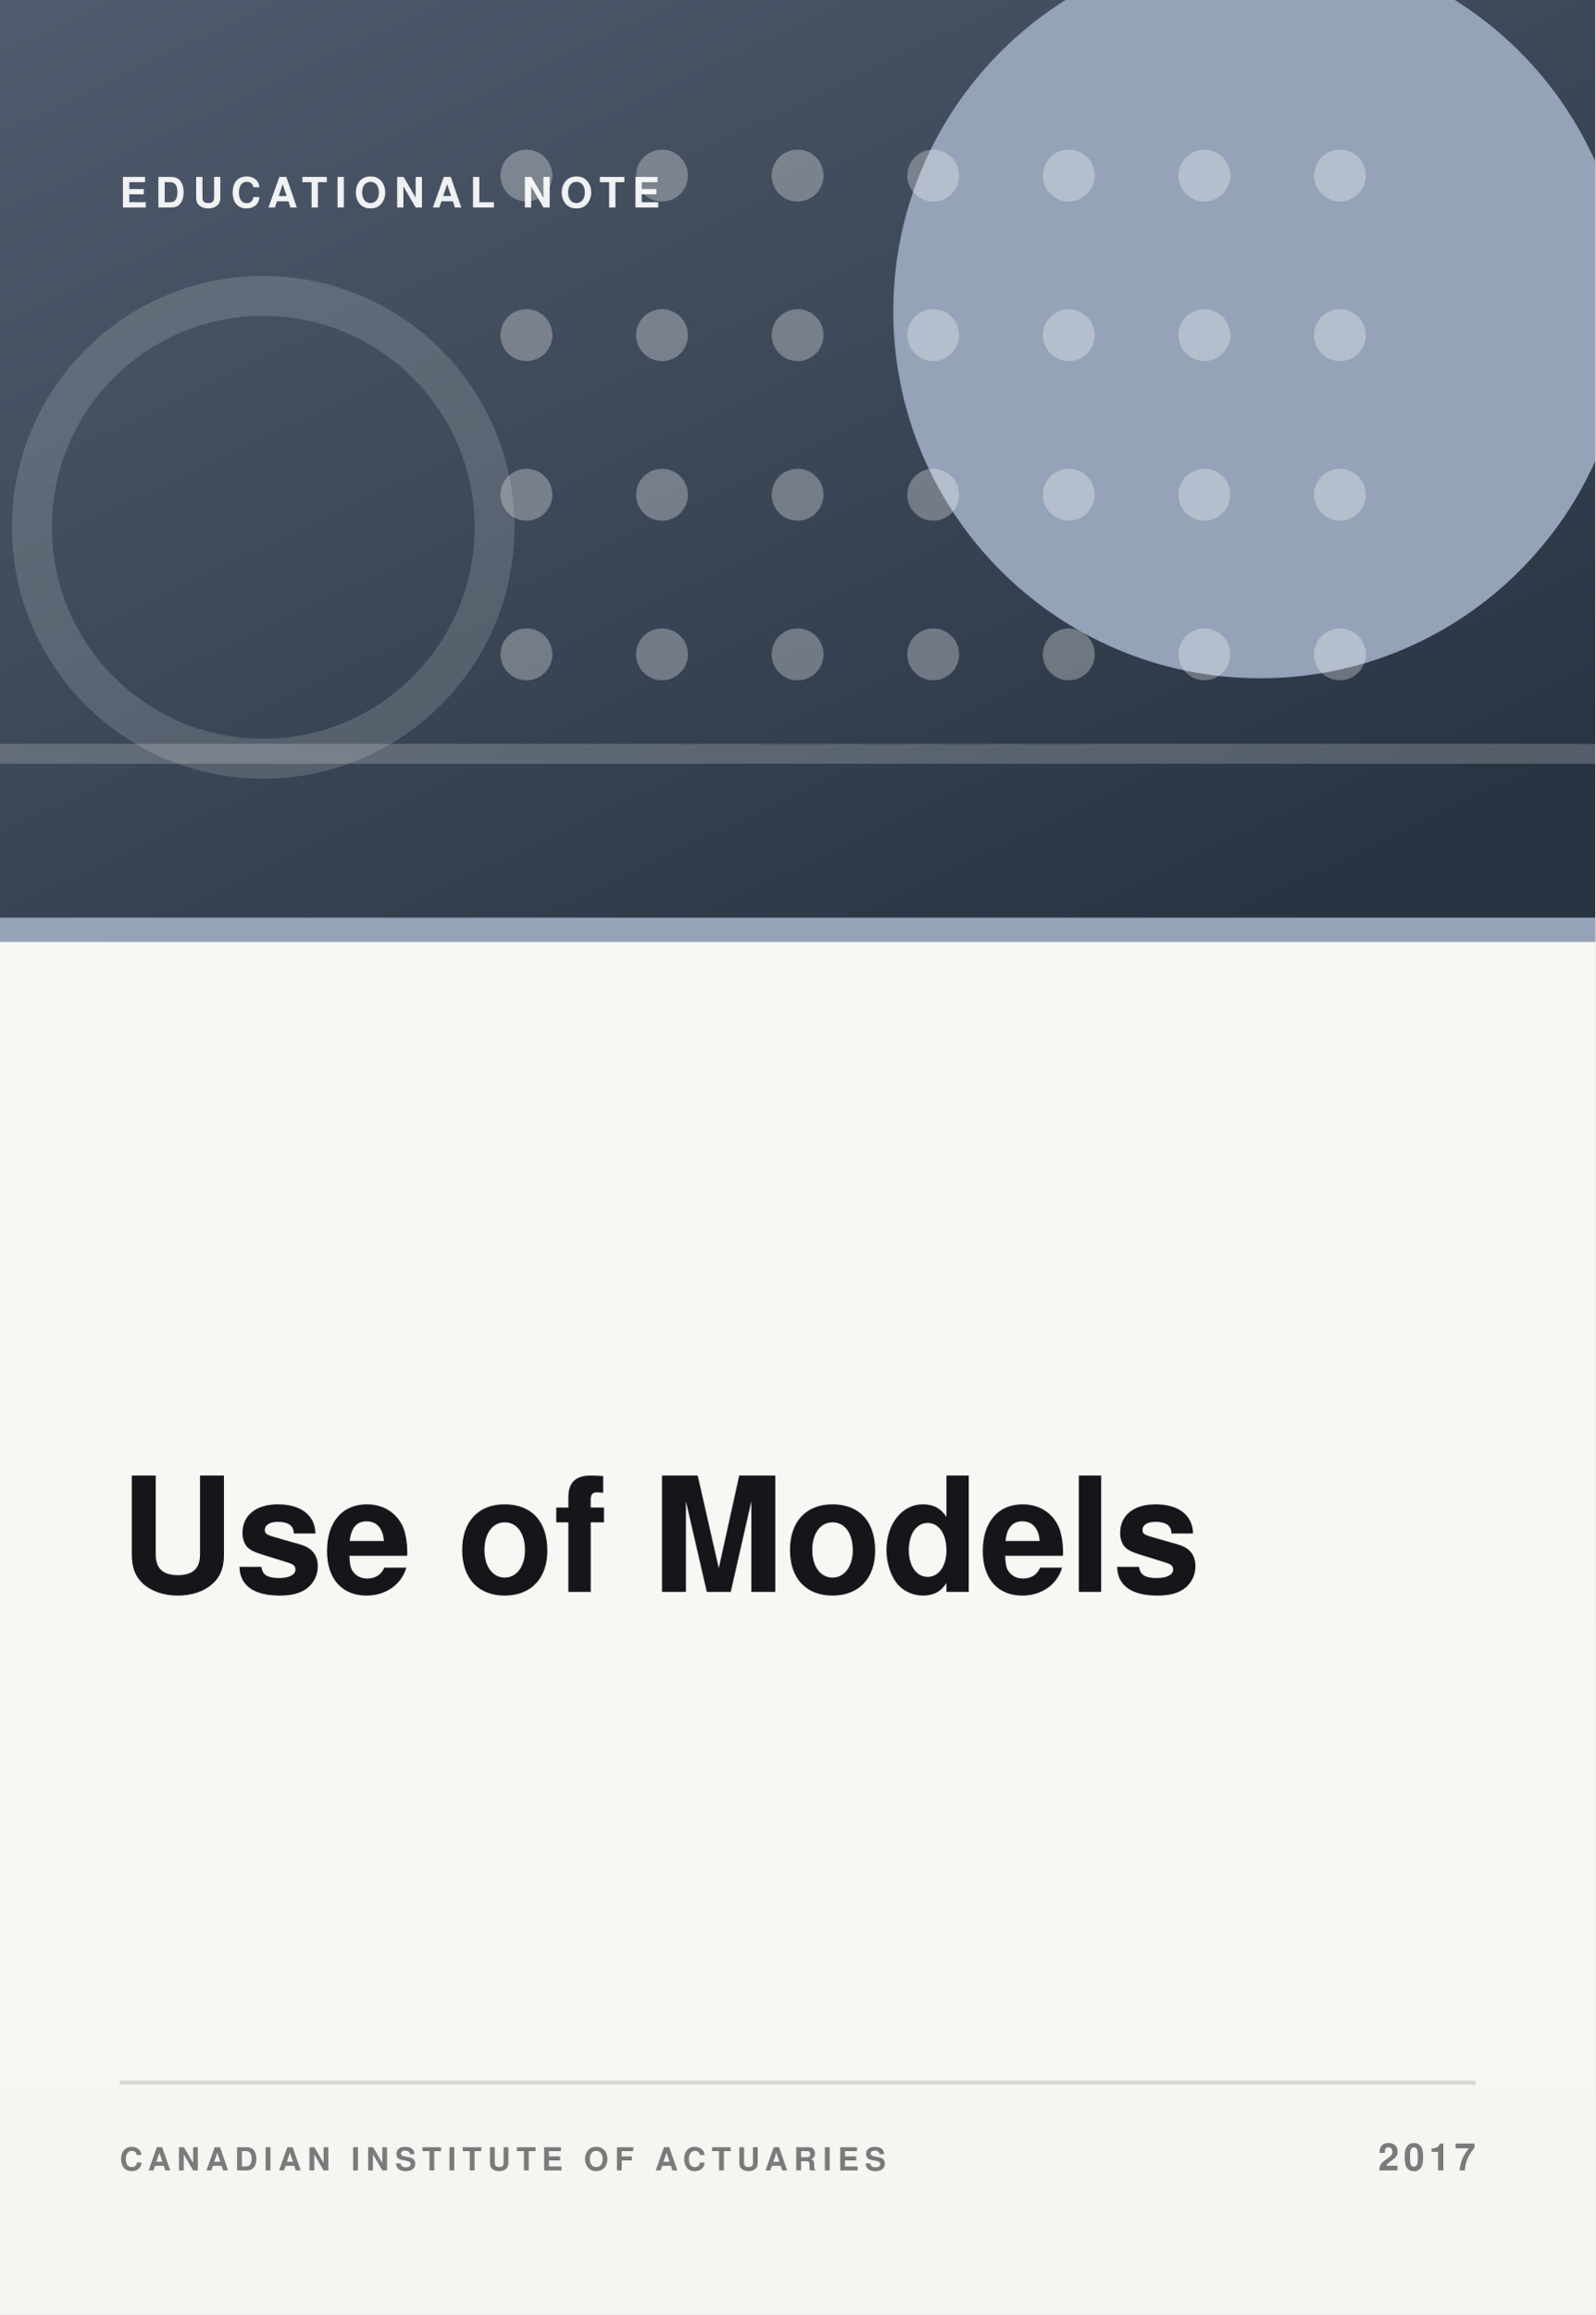
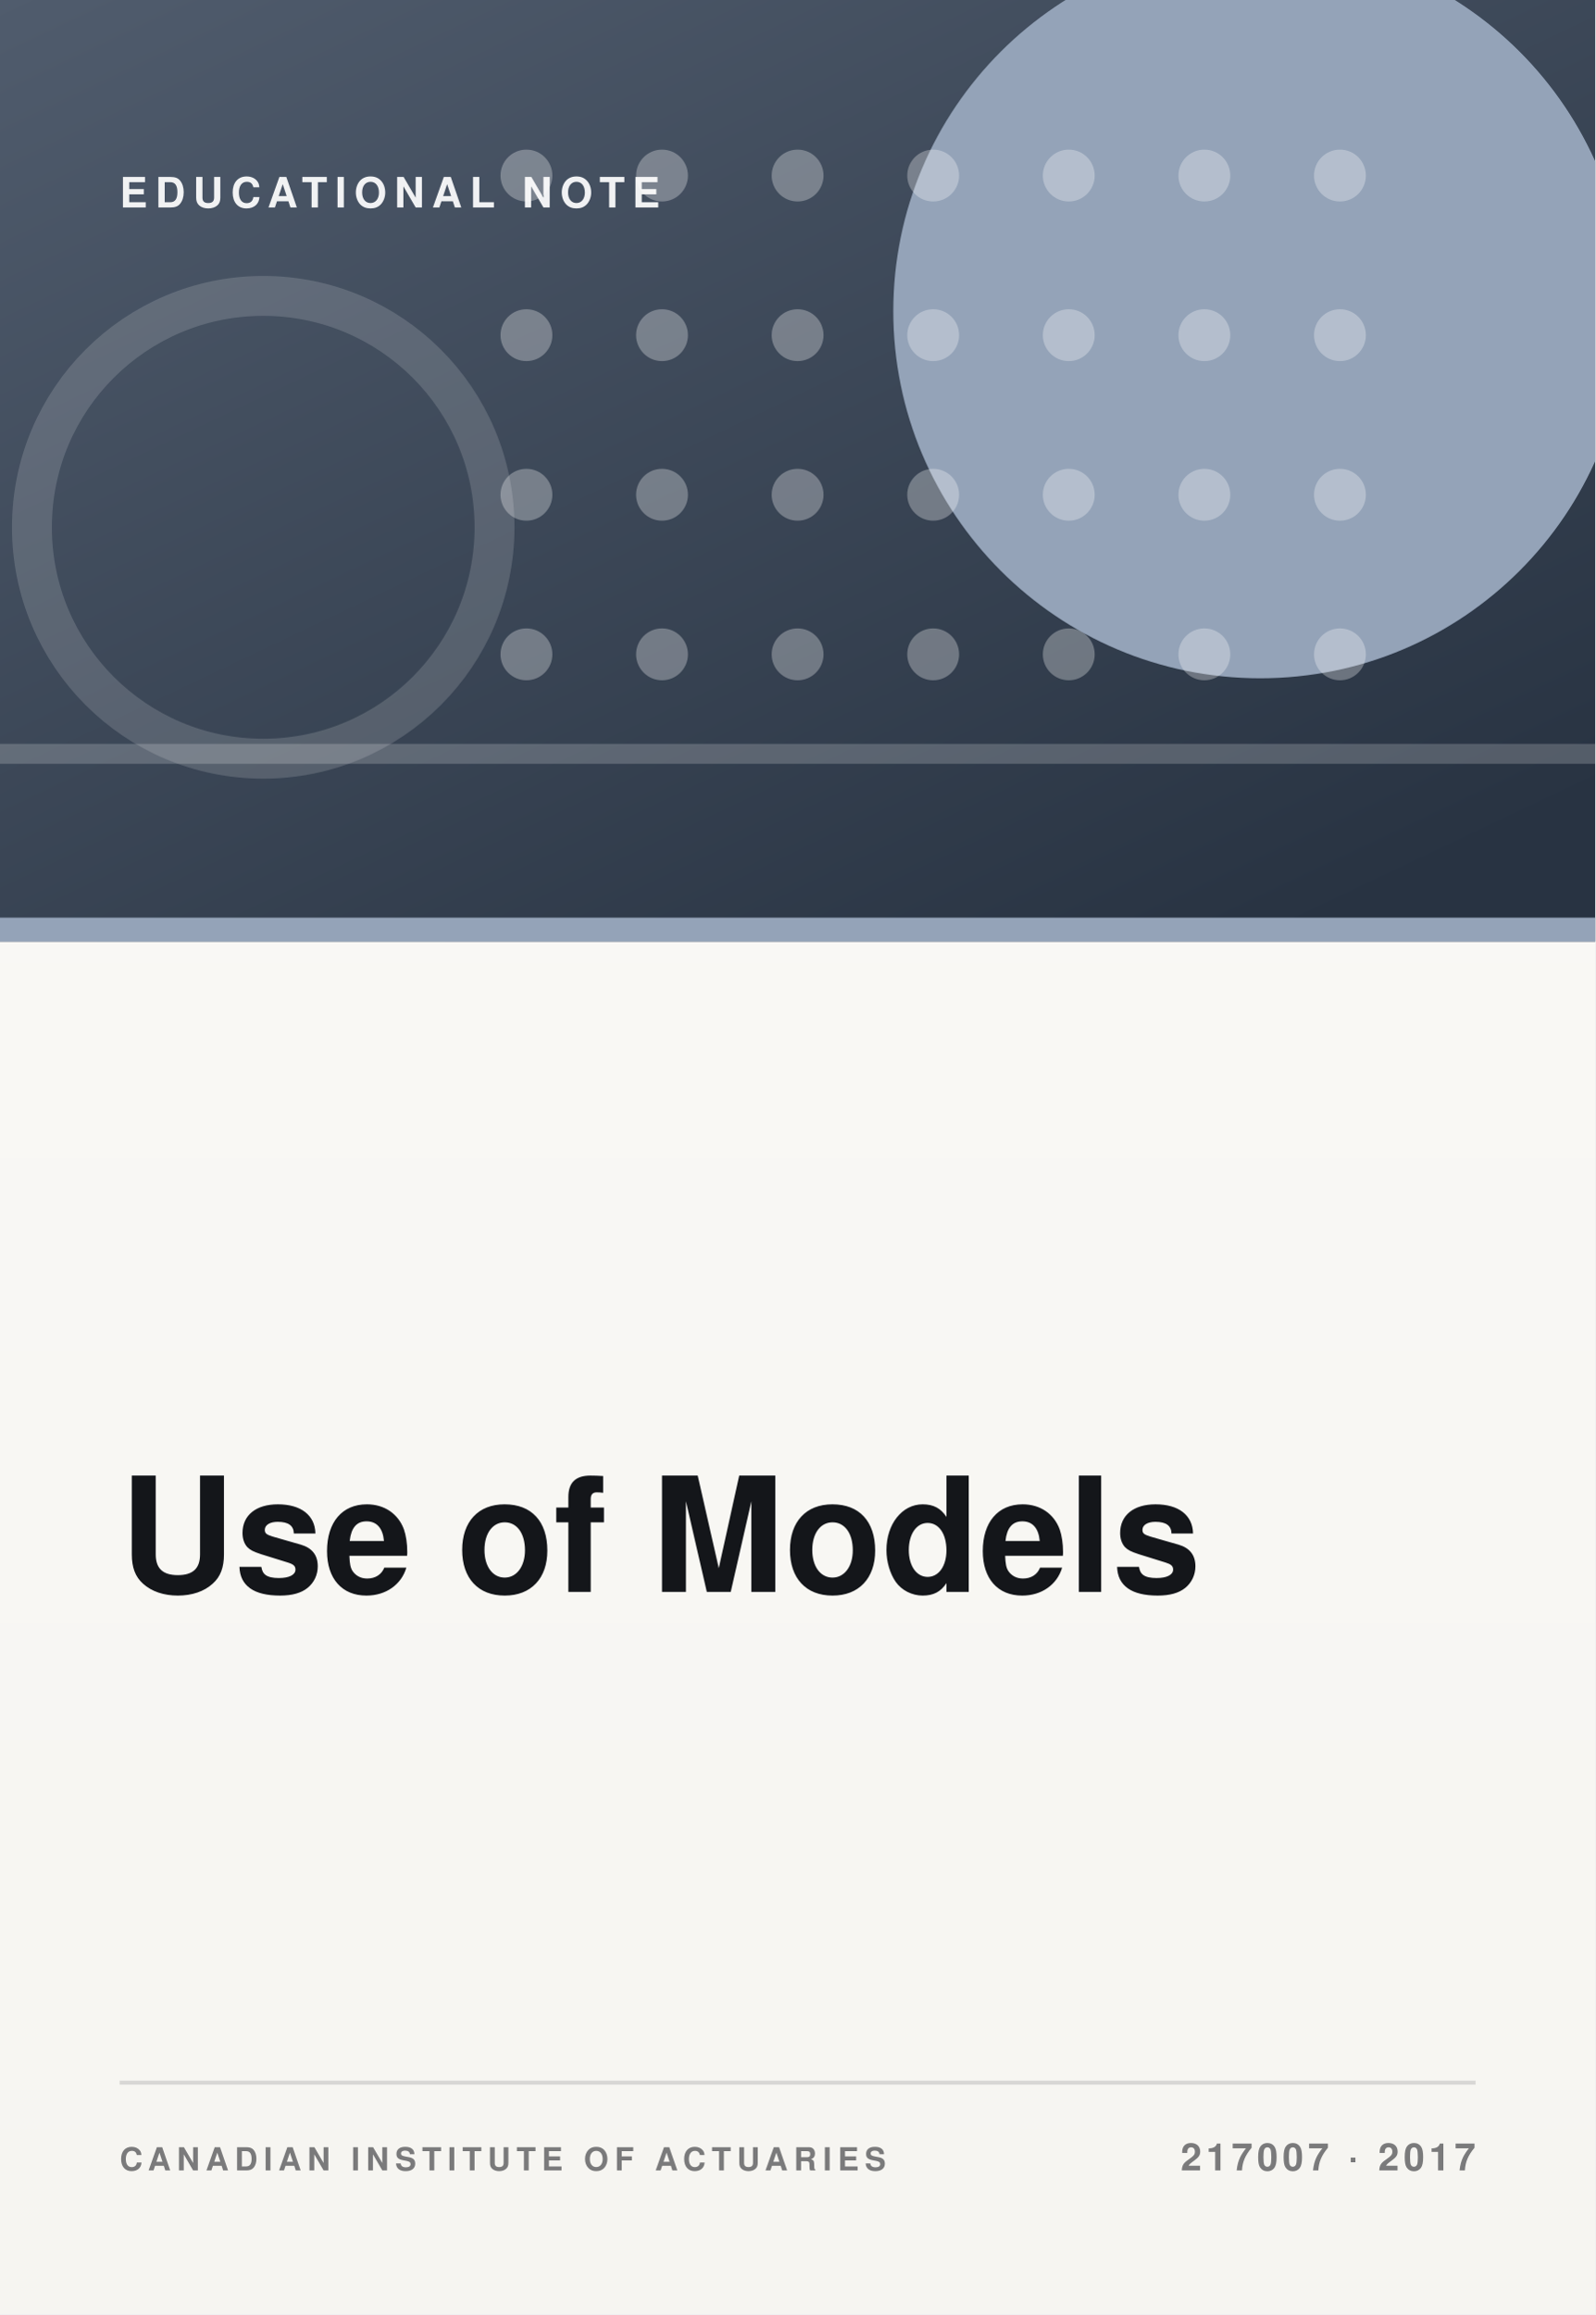
<svg xmlns="http://www.w3.org/2000/svg" viewBox="0 0 400 580" width="400" height="580" role="img" aria-label="Cover of Use of Models — Canadian Institute of Actuaries — 2017">
  <defs>
    <linearGradient id="band-9491943" x1="0" y1="0" x2="0.8" y2="1">
      <stop offset="0" stop-color="#505c6d" />
      <stop offset="1" stop-color="#283342" />
    </linearGradient>
    <linearGradient id="paper-9491943" x1="0" y1="0" x2="0" y2="1">
      <stop offset="0" stop-color="#fbfaf7" />
      <stop offset="1" stop-color="#f6f5f1" />
    </linearGradient>
    <clipPath id="crop-9491943">
      <rect x="0" y="0" width="400" height="236" />
    </clipPath>
  </defs>
  <rect x="0" y="0" width="400" height="580" fill="url(#paper-9491943)" />
  <g clip-path="url(#crop-9491943)">
    <rect x="0" y="0" width="400" height="236" fill="url(#band-9491943)" />
    <circle cx="66" cy="132.16" r="58" fill="none" stroke="#ffffff" stroke-width="10" opacity="0.15" />
    <rect x="0" y="186.44" width="400" height="5" fill="#ffffff" opacity="0.2" />
    <circle cx="316" cy="78" r="92" fill="#94a3b8" />
    <circle cx="132" cy="44" r="6.5" fill="#ffffff" opacity="0.3" />
    <circle cx="166" cy="44" r="6.5" fill="#ffffff" opacity="0.3" />
    <circle cx="200" cy="44" r="6.5" fill="#ffffff" opacity="0.3" />
    <circle cx="234" cy="44" r="6.5" fill="#ffffff" opacity="0.3" />
    <circle cx="268" cy="44" r="6.5" fill="#ffffff" opacity="0.3" />
    <circle cx="302" cy="44" r="6.5" fill="#ffffff" opacity="0.3" />
    <circle cx="336" cy="44" r="6.5" fill="#ffffff" opacity="0.3" />
    <circle cx="132" cy="84" r="6.5" fill="#ffffff" opacity="0.3" />
    <circle cx="166" cy="84" r="6.5" fill="#ffffff" opacity="0.3" />
    <circle cx="200" cy="84" r="6.5" fill="#ffffff" opacity="0.3" />
    <circle cx="234" cy="84" r="6.5" fill="#ffffff" opacity="0.3" />
    <circle cx="268" cy="84" r="6.5" fill="#ffffff" opacity="0.3" />
    <circle cx="302" cy="84" r="6.5" fill="#ffffff" opacity="0.3" />
    <circle cx="336" cy="84" r="6.5" fill="#ffffff" opacity="0.3" />
    <circle cx="132" cy="124" r="6.5" fill="#ffffff" opacity="0.3" />
    <circle cx="166" cy="124" r="6.5" fill="#ffffff" opacity="0.3" />
    <circle cx="200" cy="124" r="6.5" fill="#ffffff" opacity="0.3" />
    <circle cx="234" cy="124" r="6.5" fill="#ffffff" opacity="0.3" />
    <circle cx="268" cy="124" r="6.5" fill="#ffffff" opacity="0.3" />
    <circle cx="302" cy="124" r="6.5" fill="#ffffff" opacity="0.3" />
    <circle cx="336" cy="124" r="6.5" fill="#ffffff" opacity="0.3" />
    <circle cx="132" cy="164" r="6.5" fill="#ffffff" opacity="0.3" />
    <circle cx="166" cy="164" r="6.5" fill="#ffffff" opacity="0.3" />
    <circle cx="200" cy="164" r="6.5" fill="#ffffff" opacity="0.3" />
    <circle cx="234" cy="164" r="6.5" fill="#ffffff" opacity="0.3" />
    <circle cx="268" cy="164" r="6.5" fill="#ffffff" opacity="0.3" />
    <circle cx="302" cy="164" r="6.5" fill="#ffffff" opacity="0.3" />
    <circle cx="336" cy="164" r="6.5" fill="#ffffff" opacity="0.3" />
  </g>
  <rect x="0" y="230" width="400" height="6" fill="#94a3b8" />
  <text x="30" y="52" font-family="'Helvetica Neue', Helvetica, Arial, sans-serif" font-size="10.5" font-weight="700" fill="#ffffff" text-anchor="start" letter-spacing="1.9" opacity="0.92">EDUCATIONAL NOTE</text>
  <text x="30" y="399" font-family="'Helvetica Neue', Helvetica, Arial, sans-serif" font-size="40" font-weight="700" fill="#14161a" text-anchor="start">Use of Models</text>
  <line x1="30" y1="522" x2="370" y2="522" stroke="#14161a" stroke-width="1" opacity="0.14" />
  <text x="30" y="544" font-family="'Helvetica Neue', Helvetica, Arial, sans-serif" font-size="8" font-weight="700" fill="#7a7a7b" text-anchor="start" letter-spacing="1.5">CANADIAN INSTITUTE OF ACTUARIES</text>
-   <text x="370" y="544" font-family="'Helvetica Neue', Helvetica, Arial, sans-serif" font-size="9.5" font-weight="600" fill="#7a7a7b" text-anchor="end" letter-spacing="1.1">2017</text>
+   <text x="370" y="544" font-family="'Helvetica Neue', Helvetica, Arial, sans-serif" font-size="9.5" font-weight="600" fill="#7a7a7b" text-anchor="end" letter-spacing="1.1">217007 · 2017</text>
</svg>
